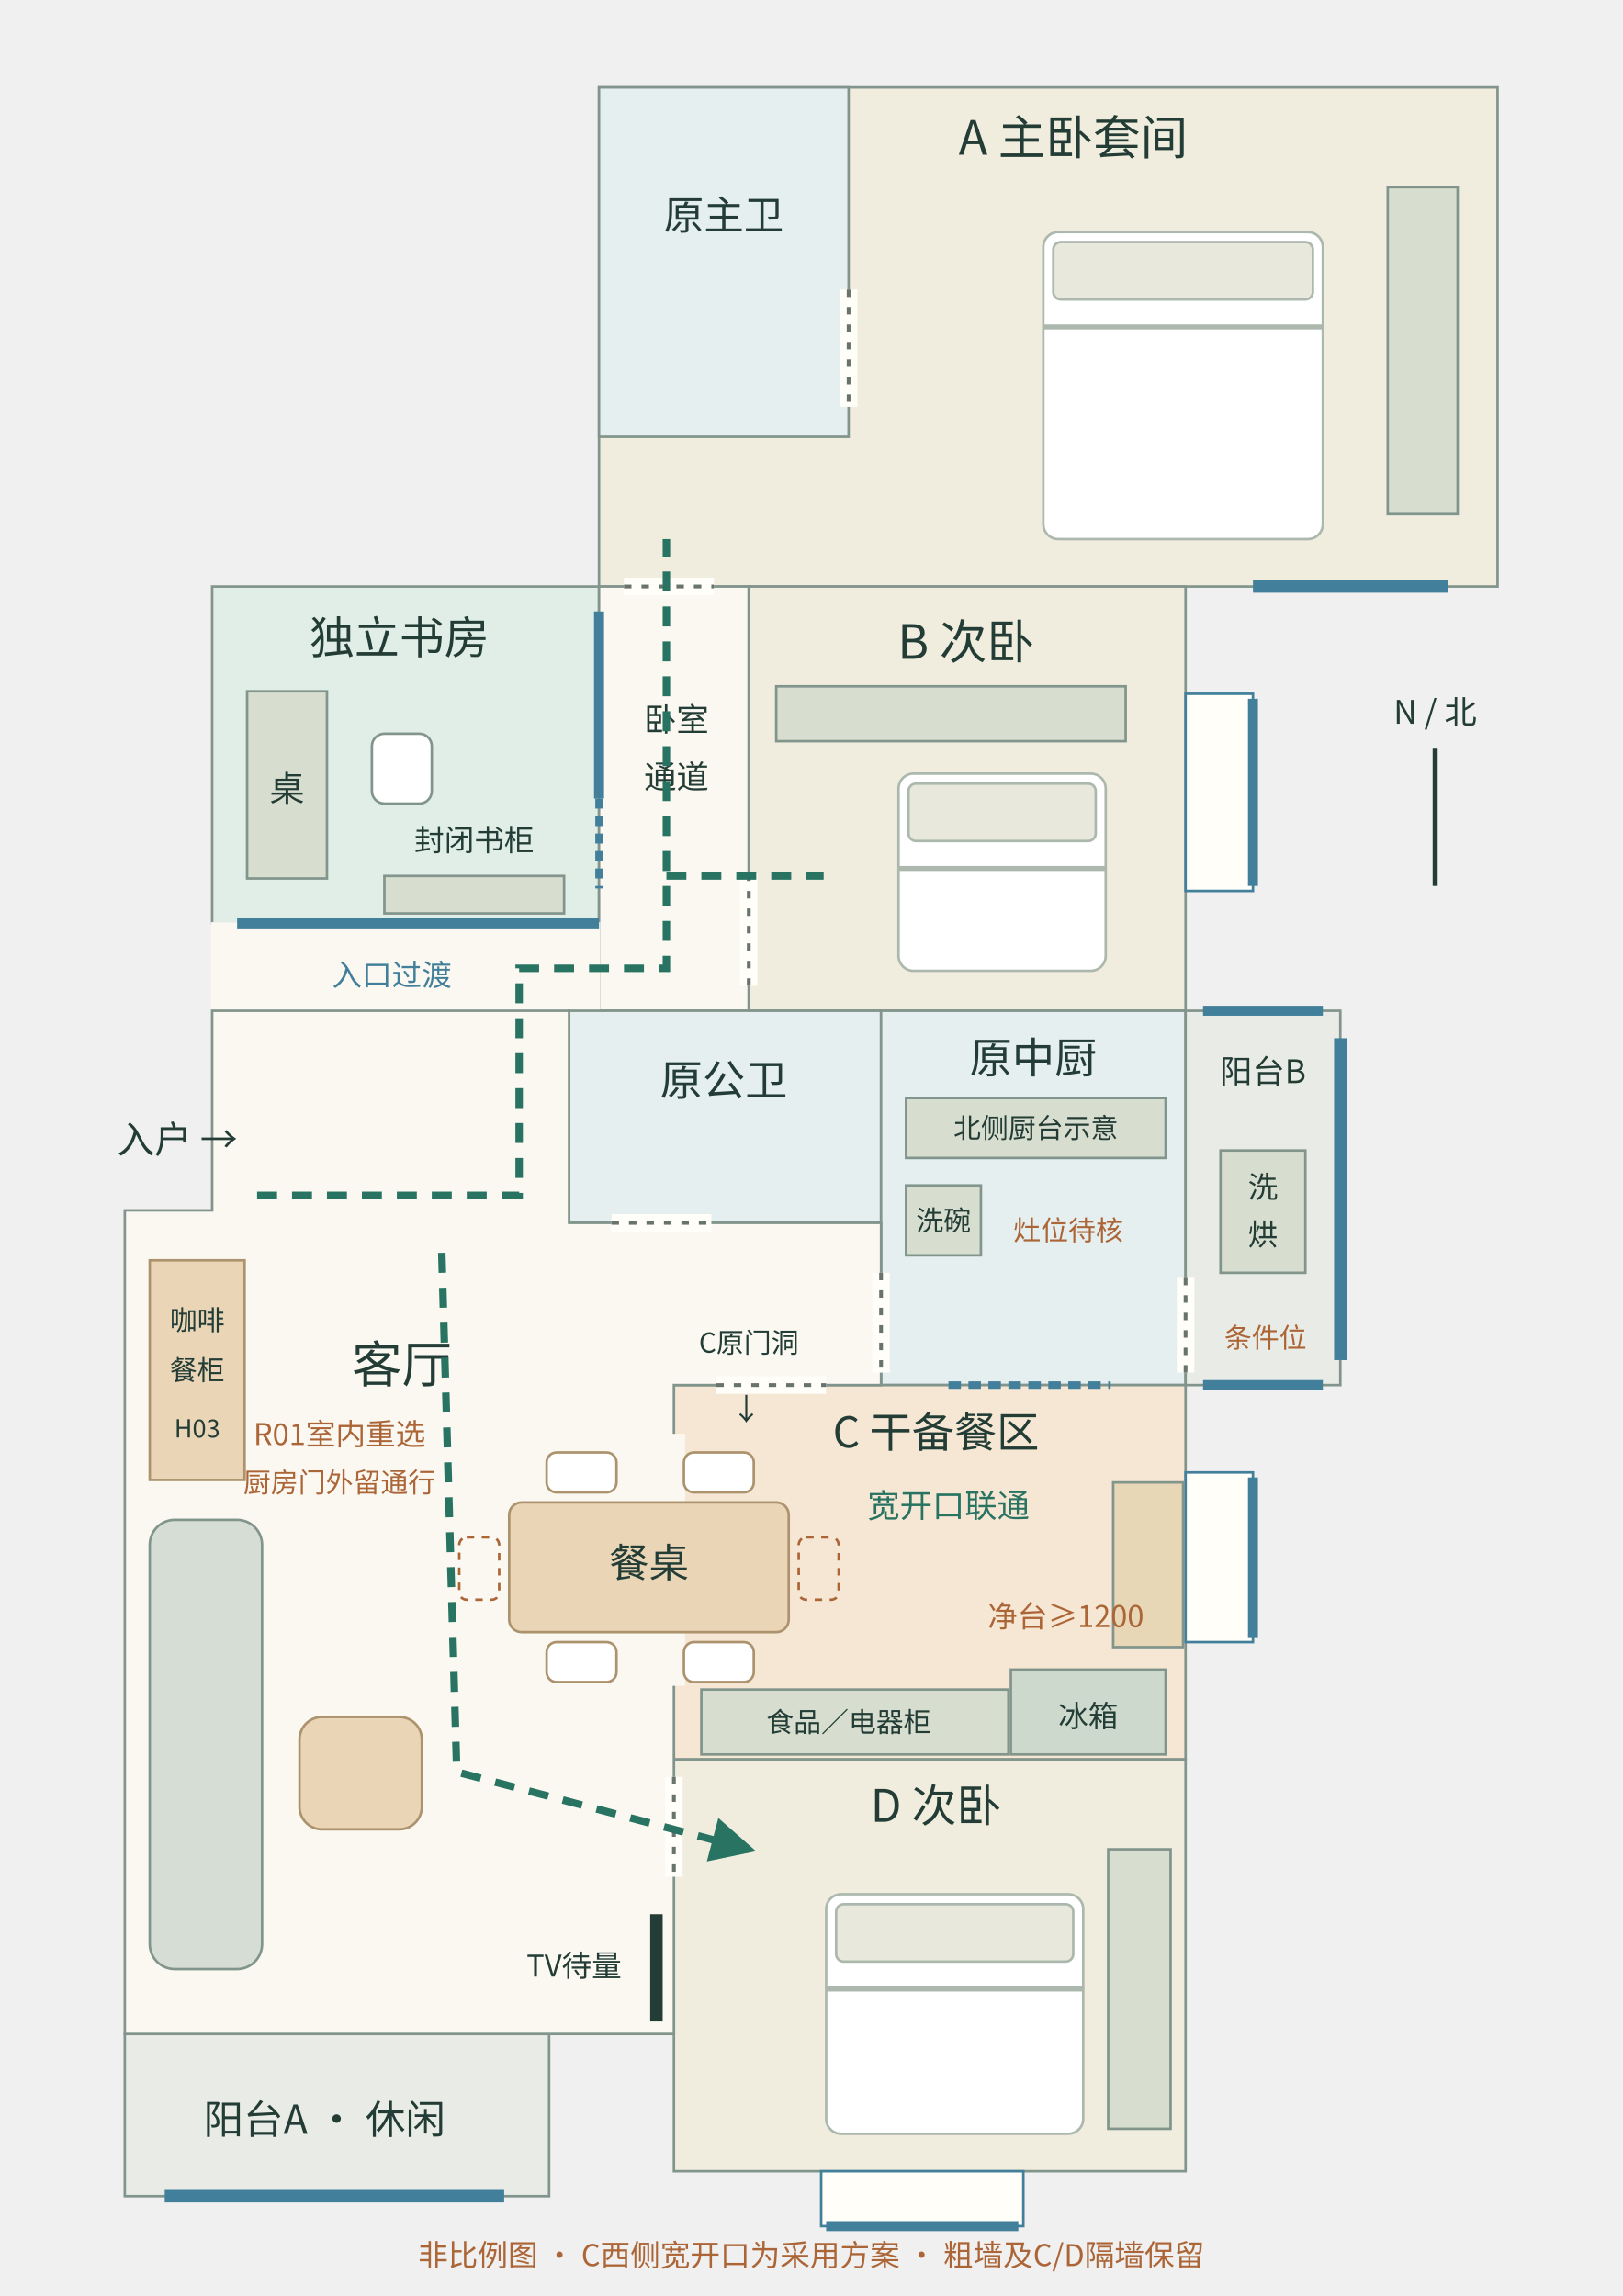
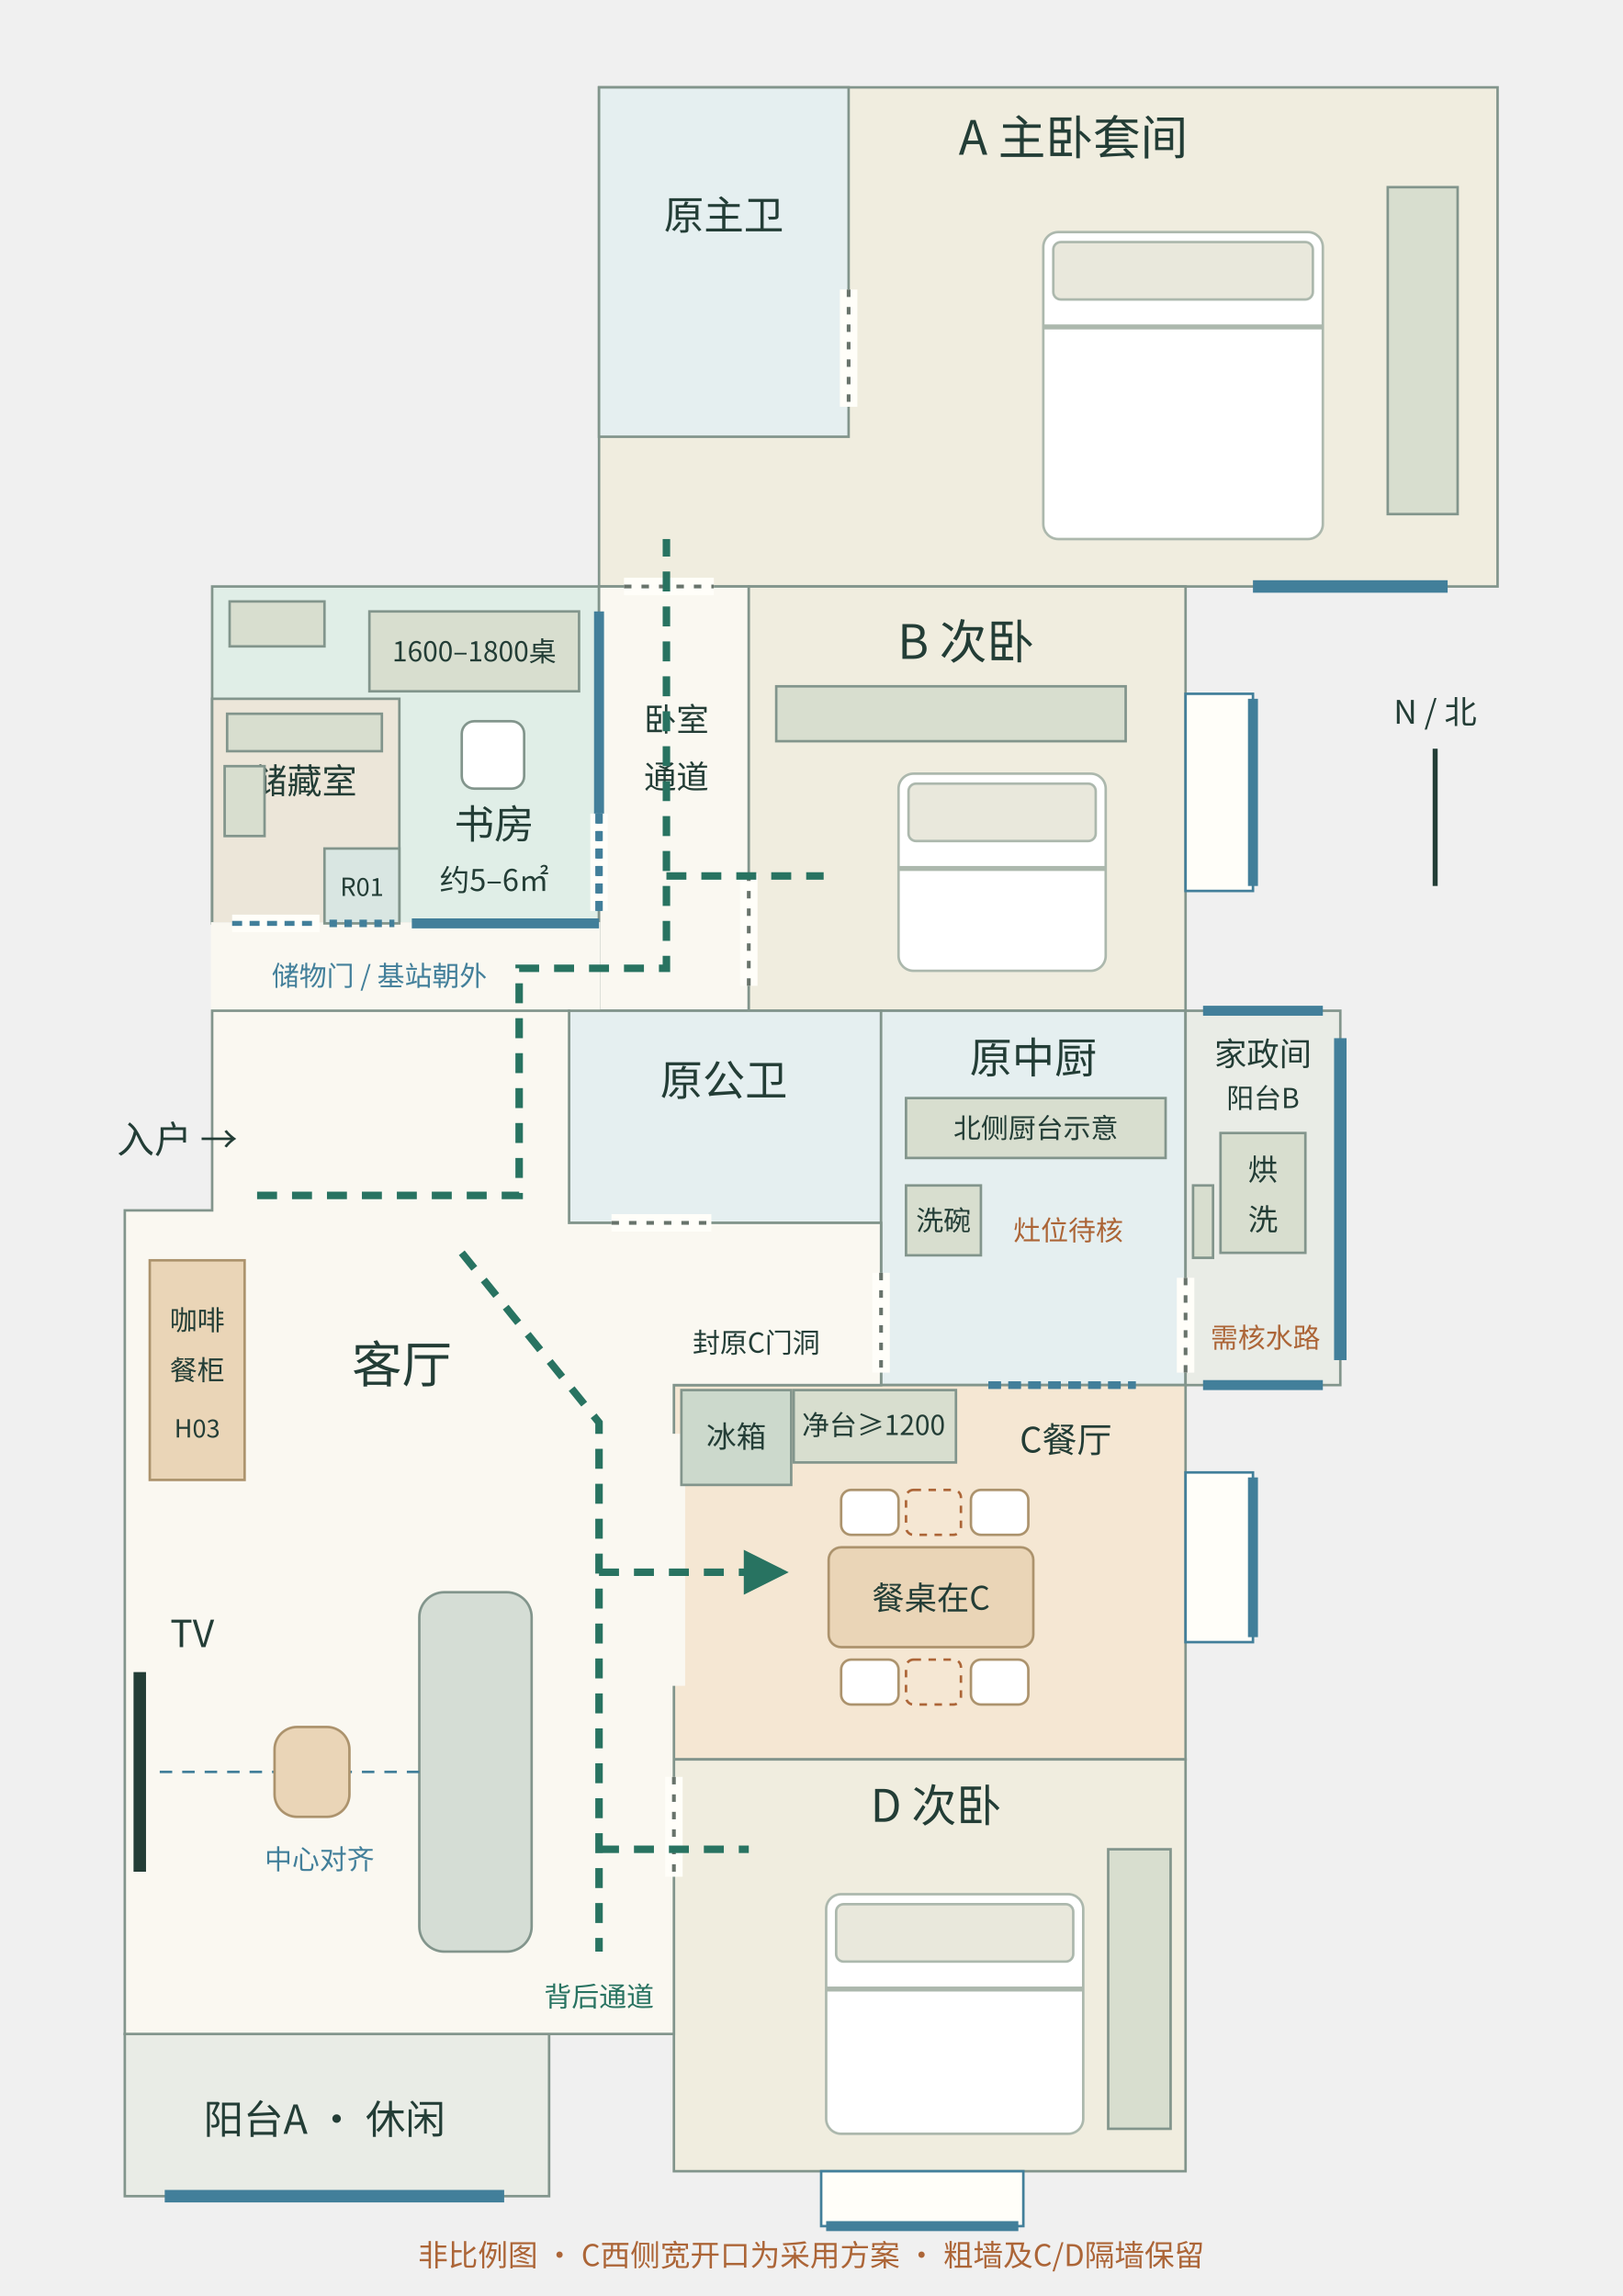
<svg xmlns="http://www.w3.org/2000/svg" viewBox="0 0 650 920" role="img" aria-labelledby="title desc">
  <defs>
    <marker id="arrow" markerWidth="7" markerHeight="7" refX="5" refY="3" orient="auto">
      <path d="M0,0 L6,3 L0,6" fill="#287361" />
    </marker>
  </defs>
  <g font-family="Microsoft YaHei, Noto Sans CJK SC, sans-serif">
    <rect x="240" y="35" width="360" height="200" rx="0" fill="#f0eddf" stroke="#82958c" />
    <rect x="240" y="35" width="100" height="140" rx="0" fill="#e5eff0" stroke="#82958c" />
    <rect x="85" y="235" width="155" height="135" rx="0" fill="#e0eee7" stroke="#82958c" />
+     <rect x="85" y="280" width="75" height="90" rx="0" fill="#ece6d9" stroke="#82958c" />
    <rect x="240" y="235" width="60" height="170" rx="0" fill="#faf8f1" stroke="#82958c" />
    <rect x="85" y="370" width="155" height="35" rx="0" fill="#faf8f1" stroke="#faf8f1" />
    <rect x="300" y="235" width="175" height="170" rx="0" fill="#f0eddf" stroke="#82958c" />
    <rect x="228" y="405" width="125" height="85" rx="0" fill="#e5eff0" stroke="#82958c" />
    <rect x="353" y="405" width="122" height="150" rx="0" fill="#e5eff0" stroke="#82958c" />
    <rect x="475" y="405" width="62" height="150" rx="0" fill="#e9ece6" stroke="#82958c" />
    <rect x="270" y="555" width="205" height="150" rx="0" fill="#f5e7d3" stroke="#82958c" />
    <rect x="270" y="705" width="205" height="165" rx="0" fill="#f0eddf" stroke="#82958c" />
    <rect x="50" y="815" width="170" height="65" rx="0" fill="#e9ece6" stroke="#82958c" />
    <path d="M85 405H228V490H353V555H270V815H50V485H85Z" fill="#faf8f1" stroke="#82958c" />
    <text x="430" y="62" font-size="19" fill="#233d36" text-anchor="middle">A 主卧套间</text>
    <text x="290" y="92" font-size="16" fill="#233d36" text-anchor="middle">原主卫</text>
    <text x="387" y="264" font-size="19" fill="#233d36" text-anchor="middle">B 次卧</text>
-     <text x="160" y="262" font-size="18" fill="#233d36" text-anchor="middle">独立书房</text>
+     <text x="198" y="336" font-size="16" fill="#233d36" text-anchor="middle">书房</text>
+     <text x="198" y="357" font-size="12" fill="#233d36" text-anchor="middle">约5–6㎡</text>
+     <text x="122" y="318" font-size="14" fill="#233d36" text-anchor="middle">储藏室</text>
    <text x="271" y="293" font-size="13" fill="#233d36" text-anchor="middle">卧室</text>
    <text x="271" y="316" font-size="13" fill="#233d36" text-anchor="middle">通道</text>
    <text x="290" y="439" font-size="17" fill="#233d36" text-anchor="middle">原公卫</text>
    <text x="414" y="430" font-size="17" fill="#233d36" text-anchor="middle">原中厨</text>
-     <text x="506" y="434" font-size="13" fill="#233d36" text-anchor="middle">阳台B</text>
-     <text x="375" y="580" font-size="17" fill="#233d36" text-anchor="middle">C 干备餐区</text>
+     <text x="506" y="427" font-size="13" fill="#233d36" text-anchor="middle">家政间</text>
+     <text x="506" y="444" font-size="11" fill="#233d36" text-anchor="middle">阳台B</text>
+     <text x="427" y="582" font-size="14" fill="#233d36" text-anchor="middle">C餐厅</text>
    <text x="375" y="730" font-size="18" fill="#233d36" text-anchor="middle">D 次卧</text>
    <text x="161" y="554" font-size="20" fill="#233d36" text-anchor="middle">客厅</text>
    <text x="130" y="855" font-size="16" fill="#233d36" text-anchor="middle">阳台A · 休闲</text>
    <text x="71" y="462" font-size="15" fill="#233d36" text-anchor="middle">入户 →</text>
    <line x1="502" y1="235" x2="580" y2="235" stroke="#427f9a" stroke-width="5" stroke-dasharray="" />
    <rect x="475" y="278" width="27" height="79" rx="0" fill="#fffef9" stroke="#427f9a" />
    <line x1="502" y1="280" x2="502" y2="355" stroke="#427f9a" stroke-width="4" stroke-dasharray="" />
    <rect x="475" y="590" width="27" height="68" rx="0" fill="#fffef9" stroke="#427f9a" />
    <line x1="502" y1="592" x2="502" y2="656" stroke="#427f9a" stroke-width="4" stroke-dasharray="" />
    <rect x="329" y="870" width="81" height="22" rx="0" fill="#fffef9" stroke="#427f9a" />
    <line x1="331" y1="892" x2="408" y2="892" stroke="#427f9a" stroke-width="4" stroke-dasharray="" />
    <line x1="537" y1="416" x2="537" y2="545" stroke="#427f9a" stroke-width="5" stroke-dasharray="" />
    <line x1="482" y1="405" x2="530" y2="405" stroke="#427f9a" stroke-width="4" stroke-dasharray="" />
    <line x1="482" y1="555" x2="530" y2="555" stroke="#427f9a" stroke-width="4" stroke-dasharray="" />
    <line x1="66" y1="880" x2="202" y2="880" stroke="#427f9a" stroke-width="5" stroke-dasharray="" />
    <line x1="575" y1="355" x2="575" y2="300" stroke="#233d36" stroke-width="2" stroke-dasharray="" />
    <text x="575" y="290" font-size="13" fill="#233d36" text-anchor="middle">N / 北</text>
    <line x1="250" y1="235" x2="286" y2="235" stroke="#fffef9" stroke-width="7" stroke-dasharray="" />
    <line x1="250" y1="235" x2="286" y2="235" stroke="#68736b" stroke-width="1.5" stroke-dasharray="3 4" />
    <line x1="340" y1="116" x2="340" y2="163" stroke="#fffef9" stroke-width="7" stroke-dasharray="" />
    <line x1="340" y1="116" x2="340" y2="163" stroke="#68736b" stroke-width="1.5" stroke-dasharray="3 4" />
    <line x1="300" y1="350" x2="300" y2="395" stroke="#fffef9" stroke-width="7" stroke-dasharray="" />
    <line x1="300" y1="350" x2="300" y2="395" stroke="#68736b" stroke-width="1.5" stroke-dasharray="3 4" />
    <line x1="245" y1="490" x2="285" y2="490" stroke="#fffef9" stroke-width="7" stroke-dasharray="" />
    <line x1="245" y1="490" x2="285" y2="490" stroke="#68736b" stroke-width="1.5" stroke-dasharray="3 4" />
    <line x1="353" y1="510" x2="353" y2="550" stroke="#fffef9" stroke-width="7" stroke-dasharray="" />
    <line x1="353" y1="510" x2="353" y2="550" stroke="#68736b" stroke-width="1.5" stroke-dasharray="3 4" />
    <line x1="475" y1="512" x2="475" y2="550" stroke="#fffef9" stroke-width="7" stroke-dasharray="" />
    <line x1="475" y1="512" x2="475" y2="550" stroke="#68736b" stroke-width="1.5" stroke-dasharray="3 4" />
-     <line x1="287" y1="555" x2="331" y2="555" stroke="#fffef9" stroke-width="7" stroke-dasharray="" />
-     <line x1="287" y1="555" x2="331" y2="555" stroke="#68736b" stroke-width="1.5" stroke-dasharray="3 4" />
    <line x1="270" y1="712" x2="270" y2="752" stroke="#fffef9" stroke-width="7" stroke-dasharray="" />
    <line x1="270" y1="712" x2="270" y2="752" stroke="#68736b" stroke-width="1.5" stroke-dasharray="3 4" />
-     <text x="300" y="542" font-size="11" fill="#233d36" text-anchor="middle">C原门洞</text>
-     <text x="299" y="569" font-size="12" fill="#233d36" text-anchor="middle">↓</text>
+     <line x1="93" y1="370" x2="128" y2="370" stroke="#fffef9" stroke-width="7" stroke-dasharray="" />
+     <line x1="93" y1="370" x2="128" y2="370" stroke="#427f9a" stroke-width="2" stroke-dasharray="4 3" />
+     <line x1="240" y1="326" x2="240" y2="365" stroke="#fffef9" stroke-width="7" stroke-dasharray="" />
+     <line x1="240" y1="326" x2="240" y2="365" stroke="#427f9a" stroke-width="2" stroke-dasharray="4 3" />
+     <text x="303" y="542" font-size="11" fill="#233d36" text-anchor="middle">封原C门洞</text>
+     <rect x="130" y="340" width="30" height="30" rx="0" fill="#d9e6e2" stroke="#82958c" />
+     <text x="145" y="359" font-size="10" fill="#233d36" text-anchor="middle">R01</text>
+     <line x1="132" y1="370" x2="158" y2="370" stroke="#427f9a" stroke-width="3" stroke-dasharray="3 3" />
+     <text x="152" y="395" font-size="11" fill="#427f9a" text-anchor="middle">储物门 / 基站朝外</text>
    <rect x="266" y="575" width="8" height="100" rx="0" fill="#faf8f1" stroke="#faf8f1" />
+     <line x1="396" y1="555" x2="455" y2="555" stroke="#427f9a" stroke-width="3" stroke-dasharray="5 3" />
    <rect x="418" y="93" width="112" height="123" rx="6" fill="#fff" stroke="#acb8ad" />
    <rect x="422" y="97" width="104" height="23" rx="3" fill="#e9e8dc" stroke="#acb8ad" />
    <line x1="418" y1="131" x2="530" y2="131" stroke="#acb8ad" stroke-width="2" stroke-dasharray="" />
    <rect x="556" y="75" width="28" height="131" rx="0" fill="#d8decf" stroke="#82958c" />
    <rect x="360" y="310" width="83" height="79" rx="6" fill="#fff" stroke="#acb8ad" />
    <rect x="364" y="314" width="75" height="23" rx="3" fill="#e9e8dc" stroke="#acb8ad" />
    <line x1="360" y1="348" x2="443" y2="348" stroke="#acb8ad" stroke-width="2" stroke-dasharray="" />
    <rect x="311" y="275" width="140" height="22" rx="0" fill="#d8decf" stroke="#82958c" />
    <rect x="331" y="759" width="103" height="96" rx="6" fill="#fff" stroke="#acb8ad" />
    <rect x="335" y="763" width="95" height="23" rx="3" fill="#e9e8dc" stroke="#acb8ad" />
    <line x1="331" y1="797" x2="434" y2="797" stroke="#acb8ad" stroke-width="2" stroke-dasharray="" />
    <rect x="444" y="741" width="25" height="112" rx="0" fill="#d8decf" stroke="#82958c" />
-     <rect x="99" y="277" width="32" height="75" rx="0" fill="#d8decf" stroke="#82958c" />
-     <text x="115" y="321" font-size="14" fill="#233d36" text-anchor="middle">桌</text>
-     <rect x="154" y="351" width="72" height="15" rx="0" fill="#d8decf" stroke="#82958c" />
-     <text x="190" y="341" font-size="12" fill="#233d36" text-anchor="middle">封闭书柜</text>
-     <rect x="149" y="294" width="24" height="28" rx="5" fill="#fff" stroke="#82958c" />
-     <line x1="240" y1="245" x2="240" y2="320" stroke="#427f9a" stroke-width="4" stroke-dasharray="" />
-     <line x1="95" y1="370" x2="240" y2="370" stroke="#427f9a" stroke-width="4" stroke-dasharray="" />
-     <line x1="240" y1="320" x2="240" y2="356" stroke="#427f9a" stroke-width="3" stroke-dasharray="4 3" />
-     <text x="157" y="395" font-size="12" fill="#427f9a" text-anchor="middle">入口过渡</text>
+     <rect x="148" y="245" width="84" height="32" rx="0" fill="#d8decf" stroke="#82958c" />
+     <text x="190" y="265" font-size="11" fill="#233d36" text-anchor="middle">1600–1800桌</text>
+     <rect x="92" y="241" width="38" height="18" rx="0" fill="#d8decf" stroke="#82958c" />
+     <rect x="185" y="289" width="25" height="27" rx="5" fill="#fff" stroke="#82958c" />
+     <rect x="91" y="286" width="62" height="15" rx="0" fill="#d8decf" stroke="#82958c" />
+     <rect x="90" y="307" width="16" height="28" rx="0" fill="#d8decf" stroke="#82958c" />
+     <line x1="240" y1="245" x2="240" y2="326" stroke="#427f9a" stroke-width="4" stroke-dasharray="" />
+     <line x1="165" y1="370" x2="240" y2="370" stroke="#427f9a" stroke-width="4" stroke-dasharray="" />
+     <line x1="240" y1="326" x2="240" y2="365" stroke="#427f9a" stroke-width="3" stroke-dasharray="4 3" />
    <rect x="363" y="440" width="104" height="24" rx="0" fill="#d8decf" stroke="#82958c" />
    <text x="415" y="456" font-size="11" fill="#233d36" text-anchor="middle">北侧厨台示意</text>
    <rect x="363" y="475" width="30" height="28" rx="0" fill="#d8decf" stroke="#82958c" />
    <text x="378" y="493" font-size="11" fill="#233d36" text-anchor="middle">洗碗</text>
    <text x="428" y="497" font-size="11" fill="#ac6537" text-anchor="middle">灶位待核</text>
-     <rect x="489" y="461" width="34" height="49" rx="0" fill="#d8decf" stroke="#82958c" />
-     <text x="506" y="480" font-size="12" fill="#233d36" text-anchor="middle">洗</text>
-     <text x="506" y="499" font-size="12" fill="#233d36" text-anchor="middle">烘</text>
-     <text x="507" y="540" font-size="11" fill="#ac6537" text-anchor="middle">条件位</text>
-     <rect x="281" y="677" width="123" height="26" rx="0" fill="#d8decf" stroke="#82958c" />
-     <rect x="405" y="669" width="62" height="34" rx="0" fill="#ccd9cc" stroke="#82958c" />
-     <text x="340" y="694" font-size="11" fill="#233d36" text-anchor="middle">食品／电器柜</text>
-     <text x="436" y="692" font-size="12" fill="#233d36" text-anchor="middle">冰箱</text>
-     <rect x="446" y="594" width="28" height="66" rx="0" fill="#e7d7b7" stroke="#82958c" />
-     <text x="427" y="652" font-size="12" fill="#ac6537" text-anchor="middle">净台≥1200</text>
-     <rect x="204" y="602" width="112" height="52" rx="5" fill="#ead5b7" stroke="#ac936d" />
-     <text x="260" y="632" font-size="16" fill="#233d36" text-anchor="middle">餐桌</text>
-     <rect x="219" y="582" width="28" height="16" rx="4" fill="#fff" stroke="#ac936d" />
-     <rect x="274" y="582" width="28" height="16" rx="4" fill="#fff" stroke="#ac936d" />
-     <rect x="219" y="658" width="28" height="16" rx="4" fill="#fff" stroke="#ac936d" />
-     <rect x="274" y="658" width="28" height="16" rx="4" fill="#fff" stroke="#ac936d" />
-     <rect x="184" y="616" width="16" height="25" rx="3" fill="none" stroke="#ac6537" stroke-dasharray="3 3" />
-     <rect x="320" y="616" width="16" height="25" rx="3" fill="none" stroke="#ac6537" stroke-dasharray="3 3" />
-     <rect x="60" y="609" width="45" height="180" rx="10" fill="#d5ddd5" stroke="#82958c" />
-     <rect x="120" y="688" width="49" height="45" rx="9" fill="#ead5b7" stroke="#ac936d" />
-     <line x1="263" y1="767" x2="263" y2="810" stroke="#233d36" stroke-width="5" stroke-dasharray="" />
-     <text x="230" y="792" font-size="12" fill="#233d36" text-anchor="middle">TV待量</text>
+     <rect x="489" y="454" width="34" height="48" rx="0" fill="#d8decf" stroke="#82958c" />
+     <text x="506" y="473" font-size="12" fill="#233d36" text-anchor="middle">烘</text>
+     <text x="506" y="493" font-size="12" fill="#233d36" text-anchor="middle">洗</text>
+     <rect x="478" y="475" width="8" height="29" rx="0" fill="#d8decf" stroke="#82958c" />
+     <text x="507" y="540" font-size="11" fill="#ac6537" text-anchor="middle">需核水路</text>
+     <rect x="273" y="557" width="44" height="38" rx="0" fill="#ccd9cc" stroke="#82958c" />
+     <text x="295" y="580" font-size="12" fill="#233d36" text-anchor="middle">冰箱</text>
+     <rect x="318" y="557" width="65" height="29" rx="0" fill="#d8decf" stroke="#82958c" />
+     <text x="350" y="575" font-size="11" fill="#233d36" text-anchor="middle">净台≥1200</text>
+     <rect x="332" y="620" width="82" height="40" rx="5" fill="#ead5b7" stroke="#ac936d" />
+     <text x="373" y="645" font-size="13" fill="#233d36" text-anchor="middle">餐桌在C</text>
+     <rect x="337" y="597" width="23" height="18" rx="4" fill="#fff" stroke="#ac936d" />
+     <rect x="389" y="597" width="23" height="18" rx="4" fill="#fff" stroke="#ac936d" />
+     <rect x="337" y="665" width="23" height="18" rx="4" fill="#fff" stroke="#ac936d" />
+     <rect x="389" y="665" width="23" height="18" rx="4" fill="#fff" stroke="#ac936d" />
+     <rect x="363" y="597" width="22" height="18" rx="3" fill="none" stroke="#ac6537" stroke-dasharray="3 3" />
+     <rect x="363" y="665" width="22" height="18" rx="3" fill="none" stroke="#ac6537" stroke-dasharray="3 3" />
+     <rect x="168" y="638" width="45" height="144" rx="10" fill="#d5ddd5" stroke="#82958c" />
+     <line x1="56" y1="670" x2="56" y2="750" stroke="#233d36" stroke-width="5" stroke-dasharray="" />
+     <text x="77" y="660" font-size="15" fill="#233d36" text-anchor="middle">TV</text>
+     <line x1="64" y1="710" x2="168" y2="710" stroke="#427f9a" stroke-width="1" stroke-dasharray="5 4" />
+     <rect x="110" y="692" width="30" height="36" rx="9" fill="#ead5b7" stroke="#ac936d" />
+     <text x="128" y="749" font-size="11" fill="#427f9a" text-anchor="middle">中心对齐</text>
+     <text x="240" y="804" font-size="11" fill="#287361" text-anchor="middle">背后通道</text>
    <rect x="60" y="505" width="38" height="88" rx="0" fill="#ead5b7" stroke="#ac936d" />
    <text x="79" y="533" font-size="11" fill="#233d36" text-anchor="middle">咖啡</text>
    <text x="79" y="553" font-size="11" fill="#233d36" text-anchor="middle">餐柜</text>
    <text x="79" y="576" font-size="10" fill="#233d36" text-anchor="middle">H03</text>
-     <text x="136" y="579" font-size="12" fill="#ac6537" text-anchor="middle">R01室内重选</text>
-     <text x="136" y="598" font-size="11" fill="#ac6537" text-anchor="middle">厨房门外留通行</text>
-     <path d="M103 479 H208 V388 H267 V216 M267 351 H330 M177 502 L183 710 L300 741" fill="none" stroke="#287361" stroke-width="3" stroke-dasharray="8 6" marker-end="url(#arrow)" />
-     <text x="380" y="608" font-size="13" fill="#287361" text-anchor="middle">宽开口联通</text>
-     <line x1="380" y1="555" x2="445" y2="555" stroke="#427f9a" stroke-width="3" stroke-dasharray="5 3" />
+     <path d="M103 479 H208 V388 H267 V216 M267 351 H330 M185 502 L240 570 V782 M240 741 H300 M240 630 H313" fill="none" stroke="#287361" stroke-width="3" stroke-dasharray="8 6" marker-end="url(#arrow)" />
+     <line x1="396" y1="555" x2="455" y2="555" stroke="#427f9a" stroke-width="3" stroke-dasharray="5 3" />
    <text x="325" y="908" font-size="12" fill="#ac6537" text-anchor="middle">非比例图 · C西侧宽开口为采用方案 · 粗墙及C/D隔墙保留</text>
  </g>
</svg>
